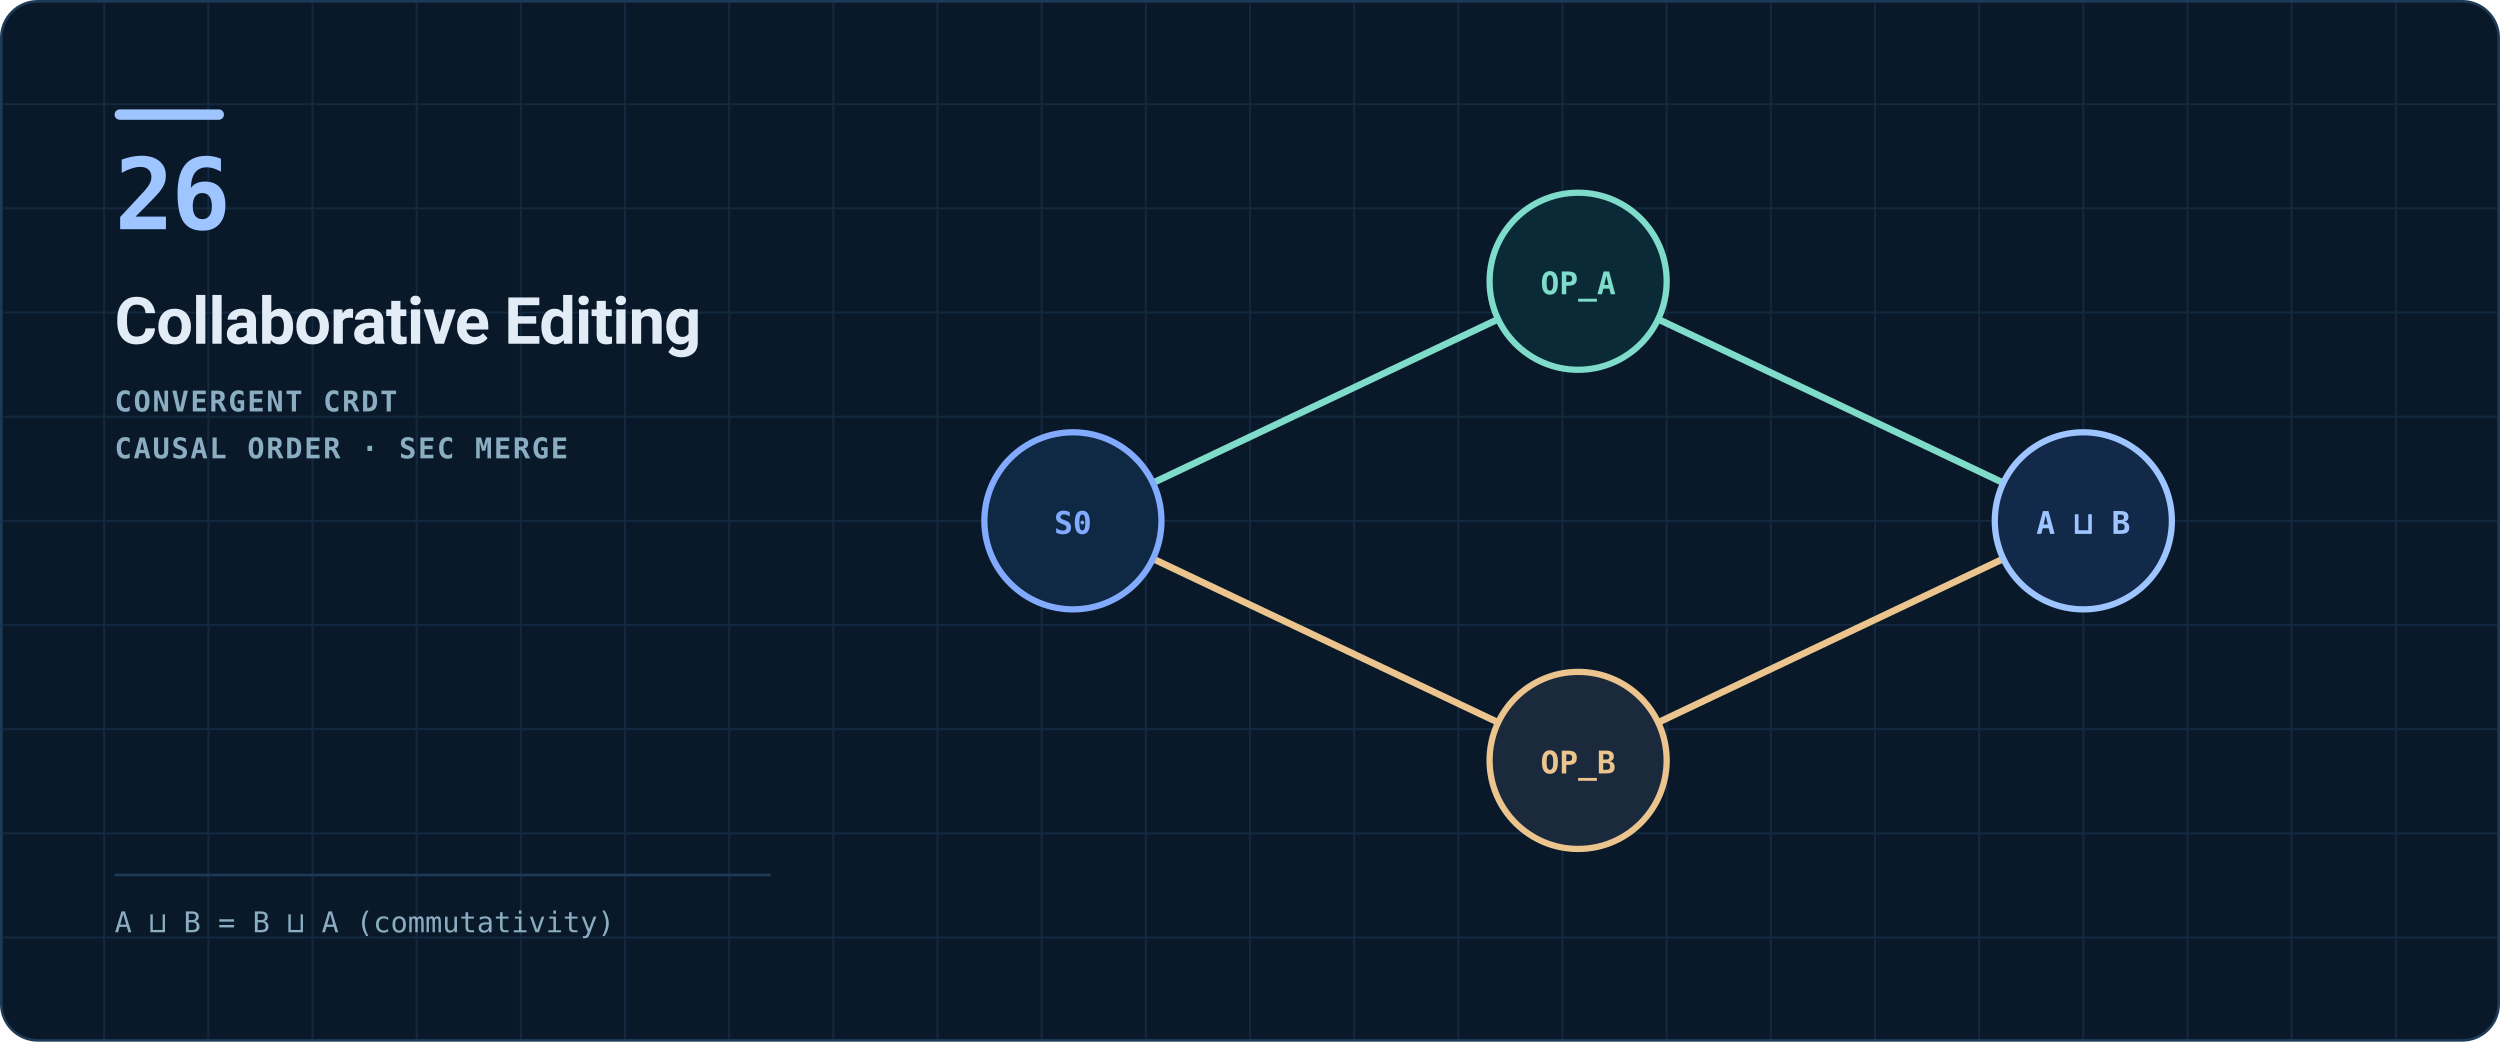
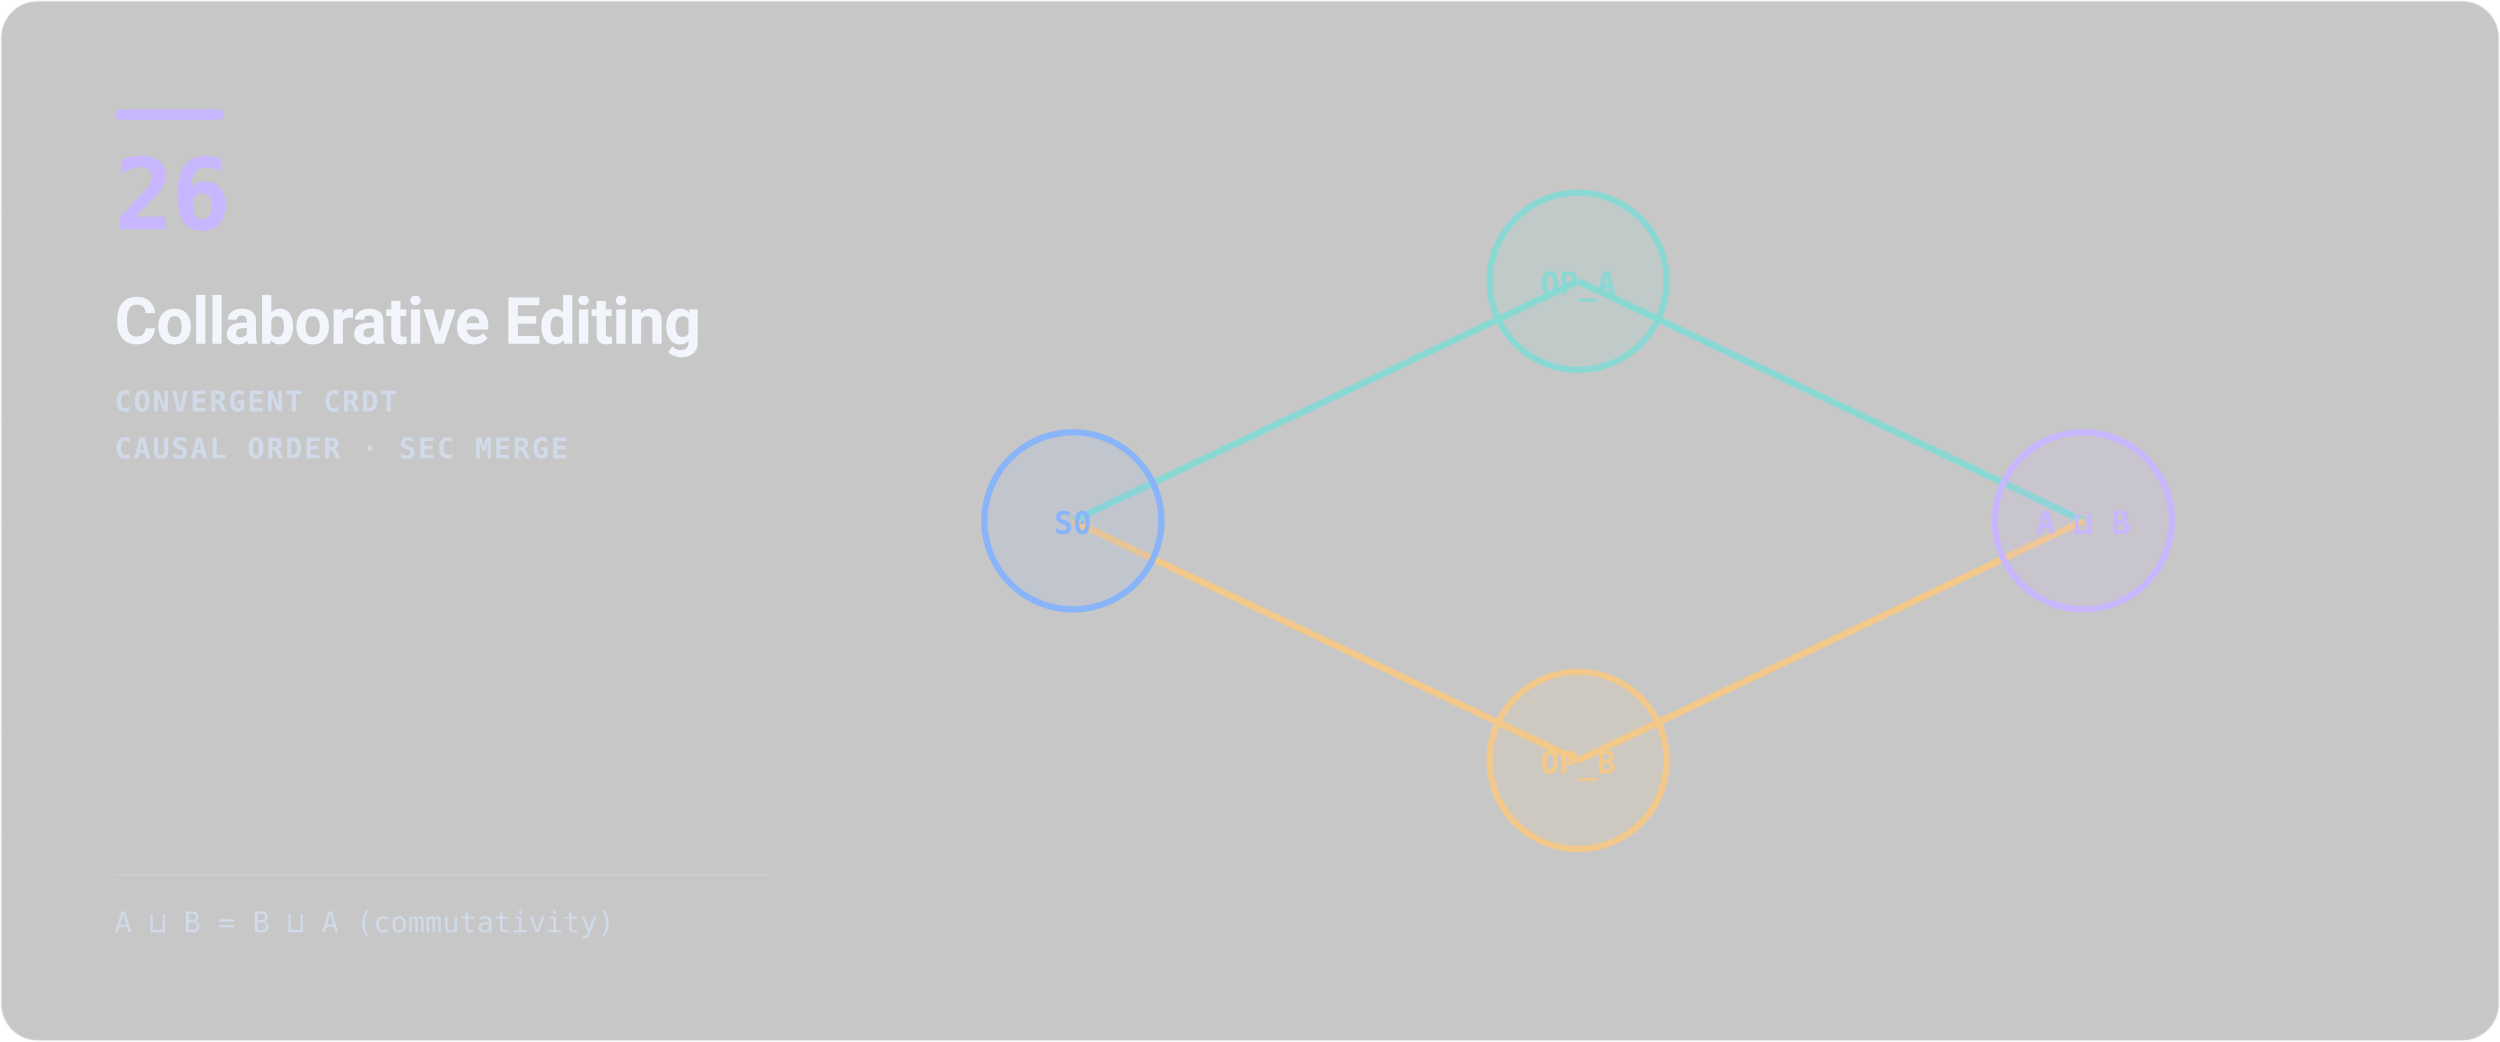
<svg xmlns="http://www.w3.org/2000/svg" viewBox="0 0 960 400" width="960" height="400" shape-rendering="geometricPrecision" text-rendering="geometricPrecision" role="img" aria-label="Chapter 26 abstract artwork: a causal diamond DAG splitting concurrent edits into two branches and merging deterministically into one converged state.">
  <style>
    .sans { font-family: -apple-system, BlinkMacSystemFont, "SF Pro Display", "Segoe UI", Roboto, "Helvetica Neue", Arial, sans-serif; }
    .mono { font-family: "SF Mono", SFMono-Regular, ui-monospace, Menlo, Consolas, monospace; }
  </style>
-   <rect x="0.5" y="0.5" width="959" height="399" rx="14" fill="#091929" stroke="#1D3B56" stroke-width="1" />
-   <line x1="40" y1="1" x2="40" y2="399" stroke="#122940" stroke-width="0.75" />
-   <line x1="80" y1="1" x2="80" y2="399" stroke="#122940" stroke-width="0.75" />
-   <line x1="120" y1="1" x2="120" y2="399" stroke="#122940" stroke-width="0.75" />
-   <line x1="160" y1="1" x2="160" y2="399" stroke="#122940" stroke-width="0.75" />
-   <line x1="200" y1="1" x2="200" y2="399" stroke="#122940" stroke-width="0.75" />
-   <line x1="240" y1="1" x2="240" y2="399" stroke="#122940" stroke-width="0.75" />
-   <line x1="280" y1="1" x2="280" y2="399" stroke="#122940" stroke-width="0.75" />
-   <line x1="320" y1="1" x2="320" y2="399" stroke="#122940" stroke-width="0.75" />
-   <line x1="360" y1="1" x2="360" y2="399" stroke="#122940" stroke-width="0.75" />
-   <line x1="400" y1="1" x2="400" y2="399" stroke="#122940" stroke-width="0.75" />
-   <line x1="440" y1="1" x2="440" y2="399" stroke="#122940" stroke-width="0.75" />
-   <line x1="480" y1="1" x2="480" y2="399" stroke="#122940" stroke-width="0.75" />
-   <line x1="520" y1="1" x2="520" y2="399" stroke="#122940" stroke-width="0.75" />
-   <line x1="560" y1="1" x2="560" y2="399" stroke="#122940" stroke-width="0.75" />
-   <line x1="600" y1="1" x2="600" y2="399" stroke="#122940" stroke-width="0.75" />
-   <line x1="640" y1="1" x2="640" y2="399" stroke="#122940" stroke-width="0.75" />
-   <line x1="680" y1="1" x2="680" y2="399" stroke="#122940" stroke-width="0.75" />
-   <line x1="720" y1="1" x2="720" y2="399" stroke="#122940" stroke-width="0.75" />
-   <line x1="760" y1="1" x2="760" y2="399" stroke="#122940" stroke-width="0.75" />
-   <line x1="800" y1="1" x2="800" y2="399" stroke="#122940" stroke-width="0.75" />
-   <line x1="840" y1="1" x2="840" y2="399" stroke="#122940" stroke-width="0.75" />
-   <line x1="880" y1="1" x2="880" y2="399" stroke="#122940" stroke-width="0.75" />
-   <line x1="920" y1="1" x2="920" y2="399" stroke="#122940" stroke-width="0.75" />
-   <line x1="1" y1="40" x2="959" y2="40" stroke="#122940" stroke-width="0.75" />
-   <line x1="1" y1="80" x2="959" y2="80" stroke="#122940" stroke-width="0.75" />
-   <line x1="1" y1="120" x2="959" y2="120" stroke="#122940" stroke-width="0.75" />
-   <line x1="1" y1="160" x2="959" y2="160" stroke="#122940" stroke-width="0.75" />
-   <line x1="1" y1="200" x2="959" y2="200" stroke="#122940" stroke-width="0.75" />
-   <line x1="1" y1="240" x2="959" y2="240" stroke="#122940" stroke-width="0.75" />
-   <line x1="1" y1="280" x2="959" y2="280" stroke="#122940" stroke-width="0.75" />
-   <line x1="1" y1="320" x2="959" y2="320" stroke="#122940" stroke-width="0.75" />
-   <line x1="1" y1="360" x2="959" y2="360" stroke="#122940" stroke-width="0.75" />
-   <rect x="44" y="42" width="42" height="4" rx="2" fill="#9EC5FF" />
-   <text x="44" y="88" class="mono" font-size="38" font-weight="700" fill="#9EC5FF" letter-spacing="-0.03em">26</text>
-   <text x="44" y="132" class="sans" font-size="25" font-weight="750" fill="#E2ECF7" letter-spacing="-0.015em">Collaborative Editing</text>
-   <text x="44" y="158" class="mono" font-size="11" font-weight="600" fill="#8BADC1" letter-spacing="0.06em">CONVERGENT CRDT</text>
-   <text x="44" y="176" class="mono" font-size="11" font-weight="600" fill="#8BADC1" letter-spacing="0.06em">CAUSAL ORDER · SEC MERGE</text>
-   <line x1="44" y1="336" x2="296" y2="336" stroke="#1D3B56" stroke-width="1" />
-   <text x="44" y="358" class="mono" font-size="11" fill="#8BADC1">A ⊔ B = B ⊔ A  (commutativity)</text>
-   <line x1="412" y1="200" x2="606" y2="108" stroke="#7FDBCA" stroke-width="2.6" />
-   <line x1="412" y1="200" x2="606" y2="292" stroke="#ECC48D" stroke-width="2.6" />
-   <line x1="606" y1="108" x2="800" y2="200" stroke="#7FDBCA" stroke-width="2.6" />
-   <line x1="606" y1="292" x2="800" y2="200" stroke="#ECC48D" stroke-width="2.6" />
-   <circle cx="412" cy="200" r="34" fill="#0F2944" stroke="#82AAFF" stroke-width="2.4" />
-   <text x="412" y="205" text-anchor="middle" class="mono" font-size="12" font-weight="700" fill="#82AAFF">S0</text>
-   <circle cx="606" cy="108" r="34" fill="#0B2A38" stroke="#7FDBCA" stroke-width="2.4" />
-   <text x="606" y="113" text-anchor="middle" class="mono" font-size="12" font-weight="700" fill="#7FDBCA">OP_A</text>
-   <circle cx="606" cy="292" r="34" fill="#1B293C" stroke="#ECC48D" stroke-width="2.4" />
-   <text x="606" y="297" text-anchor="middle" class="mono" font-size="12" font-weight="700" fill="#ECC48D">OP_B</text>
-   <circle cx="800" cy="200" r="34" fill="#132949" stroke="#9EC5FF" stroke-width="2.4" />
-   <text x="800" y="205" text-anchor="middle" class="mono" font-size="12" font-weight="700" fill="#9EC5FF">A ⊔ B</text>
+   <rect x="0.5" y="0.5" width="959" height="399" rx="14" fill="rgba(0, 0, 0, 0.22)" stroke="rgba(226, 232, 240, 0.18)" stroke-width="1" />
+   <line x1="40" y1="1" x2="40" y2="399" stroke="rgba(226, 232, 240, 0.04)" stroke-width="0.75" />
+   <line x1="80" y1="1" x2="80" y2="399" stroke="rgba(226, 232, 240, 0.04)" stroke-width="0.75" />
+   <line x1="120" y1="1" x2="120" y2="399" stroke="rgba(226, 232, 240, 0.04)" stroke-width="0.75" />
+   <line x1="160" y1="1" x2="160" y2="399" stroke="rgba(226, 232, 240, 0.04)" stroke-width="0.75" />
+   <line x1="200" y1="1" x2="200" y2="399" stroke="rgba(226, 232, 240, 0.04)" stroke-width="0.75" />
+   <line x1="240" y1="1" x2="240" y2="399" stroke="rgba(226, 232, 240, 0.04)" stroke-width="0.75" />
+   <line x1="280" y1="1" x2="280" y2="399" stroke="rgba(226, 232, 240, 0.04)" stroke-width="0.75" />
+   <line x1="320" y1="1" x2="320" y2="399" stroke="rgba(226, 232, 240, 0.04)" stroke-width="0.75" />
+   <line x1="360" y1="1" x2="360" y2="399" stroke="rgba(226, 232, 240, 0.04)" stroke-width="0.75" />
+   <line x1="400" y1="1" x2="400" y2="399" stroke="rgba(226, 232, 240, 0.04)" stroke-width="0.75" />
+   <line x1="440" y1="1" x2="440" y2="399" stroke="rgba(226, 232, 240, 0.04)" stroke-width="0.75" />
+   <line x1="480" y1="1" x2="480" y2="399" stroke="rgba(226, 232, 240, 0.04)" stroke-width="0.75" />
+   <line x1="520" y1="1" x2="520" y2="399" stroke="rgba(226, 232, 240, 0.04)" stroke-width="0.75" />
+   <line x1="560" y1="1" x2="560" y2="399" stroke="rgba(226, 232, 240, 0.04)" stroke-width="0.75" />
+   <line x1="600" y1="1" x2="600" y2="399" stroke="rgba(226, 232, 240, 0.04)" stroke-width="0.75" />
+   <line x1="640" y1="1" x2="640" y2="399" stroke="rgba(226, 232, 240, 0.04)" stroke-width="0.75" />
+   <line x1="680" y1="1" x2="680" y2="399" stroke="rgba(226, 232, 240, 0.04)" stroke-width="0.75" />
+   <line x1="720" y1="1" x2="720" y2="399" stroke="rgba(226, 232, 240, 0.04)" stroke-width="0.75" />
+   <line x1="760" y1="1" x2="760" y2="399" stroke="rgba(226, 232, 240, 0.04)" stroke-width="0.75" />
+   <line x1="800" y1="1" x2="800" y2="399" stroke="rgba(226, 232, 240, 0.04)" stroke-width="0.75" />
+   <line x1="840" y1="1" x2="840" y2="399" stroke="rgba(226, 232, 240, 0.04)" stroke-width="0.75" />
+   <line x1="880" y1="1" x2="880" y2="399" stroke="rgba(226, 232, 240, 0.04)" stroke-width="0.75" />
+   <line x1="920" y1="1" x2="920" y2="399" stroke="rgba(226, 232, 240, 0.04)" stroke-width="0.75" />
+   <line x1="1" y1="40" x2="959" y2="40" stroke="rgba(226, 232, 240, 0.04)" stroke-width="0.75" />
+   <line x1="1" y1="80" x2="959" y2="80" stroke="rgba(226, 232, 240, 0.04)" stroke-width="0.75" />
+   <line x1="1" y1="120" x2="959" y2="120" stroke="rgba(226, 232, 240, 0.04)" stroke-width="0.75" />
+   <line x1="1" y1="160" x2="959" y2="160" stroke="rgba(226, 232, 240, 0.04)" stroke-width="0.75" />
+   <line x1="1" y1="200" x2="959" y2="200" stroke="rgba(226, 232, 240, 0.04)" stroke-width="0.75" />
+   <line x1="1" y1="240" x2="959" y2="240" stroke="rgba(226, 232, 240, 0.04)" stroke-width="0.75" />
+   <line x1="1" y1="280" x2="959" y2="280" stroke="rgba(226, 232, 240, 0.04)" stroke-width="0.75" />
+   <line x1="1" y1="320" x2="959" y2="320" stroke="rgba(226, 232, 240, 0.04)" stroke-width="0.75" />
+   <line x1="1" y1="360" x2="959" y2="360" stroke="rgba(226, 232, 240, 0.04)" stroke-width="0.75" />
+   <rect x="44" y="42" width="42" height="4" rx="2" fill="#C8B6FF" />
+   <text x="44" y="88" class="mono" font-size="38" font-weight="700" fill="#C8B6FF" letter-spacing="-0.03em">26</text>
+   <text x="44" y="132" class="sans" font-size="25" font-weight="750" fill="#F2F6FC" letter-spacing="-0.015em">Collaborative Editing</text>
+   <text x="44" y="158" class="mono" font-size="11" font-weight="600" fill="#D0DAE8" letter-spacing="0.06em">CONVERGENT CRDT</text>
+   <text x="44" y="176" class="mono" font-size="11" font-weight="600" fill="#D0DAE8" letter-spacing="0.06em">CAUSAL ORDER · SEC MERGE</text>
+   <line x1="44" y1="336" x2="296" y2="336" stroke="rgba(226, 232, 240, 0.18)" stroke-width="1" />
+   <text x="44" y="358" class="mono" font-size="11" fill="#D0DAE8">A ⊔ B = B ⊔ A  (commutativity)</text>
+   <line x1="412" y1="200" x2="606" y2="108" stroke="#89D8D3" stroke-width="2.6" />
+   <line x1="412" y1="200" x2="606" y2="292" stroke="#F2C98A" stroke-width="2.6" />
+   <line x1="606" y1="108" x2="800" y2="200" stroke="#89D8D3" stroke-width="2.6" />
+   <line x1="606" y1="292" x2="800" y2="200" stroke="#F2C98A" stroke-width="2.6" />
+   <circle cx="412" cy="200" r="34" fill="rgba(137, 180, 250, 0.12)" stroke="#89B4FA" stroke-width="2.4" />
+   <text x="412" y="205" text-anchor="middle" class="mono" font-size="12" font-weight="700" fill="#89B4FA">S0</text>
+   <circle cx="606" cy="108" r="34" fill="rgba(137, 216, 211, 0.12)" stroke="#89D8D3" stroke-width="2.4" />
+   <text x="606" y="113" text-anchor="middle" class="mono" font-size="12" font-weight="700" fill="#89D8D3">OP_A</text>
+   <circle cx="606" cy="292" r="34" fill="rgba(242, 201, 138, 0.12)" stroke="#F2C98A" stroke-width="2.4" />
+   <text x="606" y="297" text-anchor="middle" class="mono" font-size="12" font-weight="700" fill="#F2C98A">OP_B</text>
+   <circle cx="800" cy="200" r="34" fill="rgba(200, 182, 255, 0.12)" stroke="#C8B6FF" stroke-width="2.4" />
+   <text x="800" y="205" text-anchor="middle" class="mono" font-size="12" font-weight="700" fill="#C8B6FF">A ⊔ B</text>
</svg>
